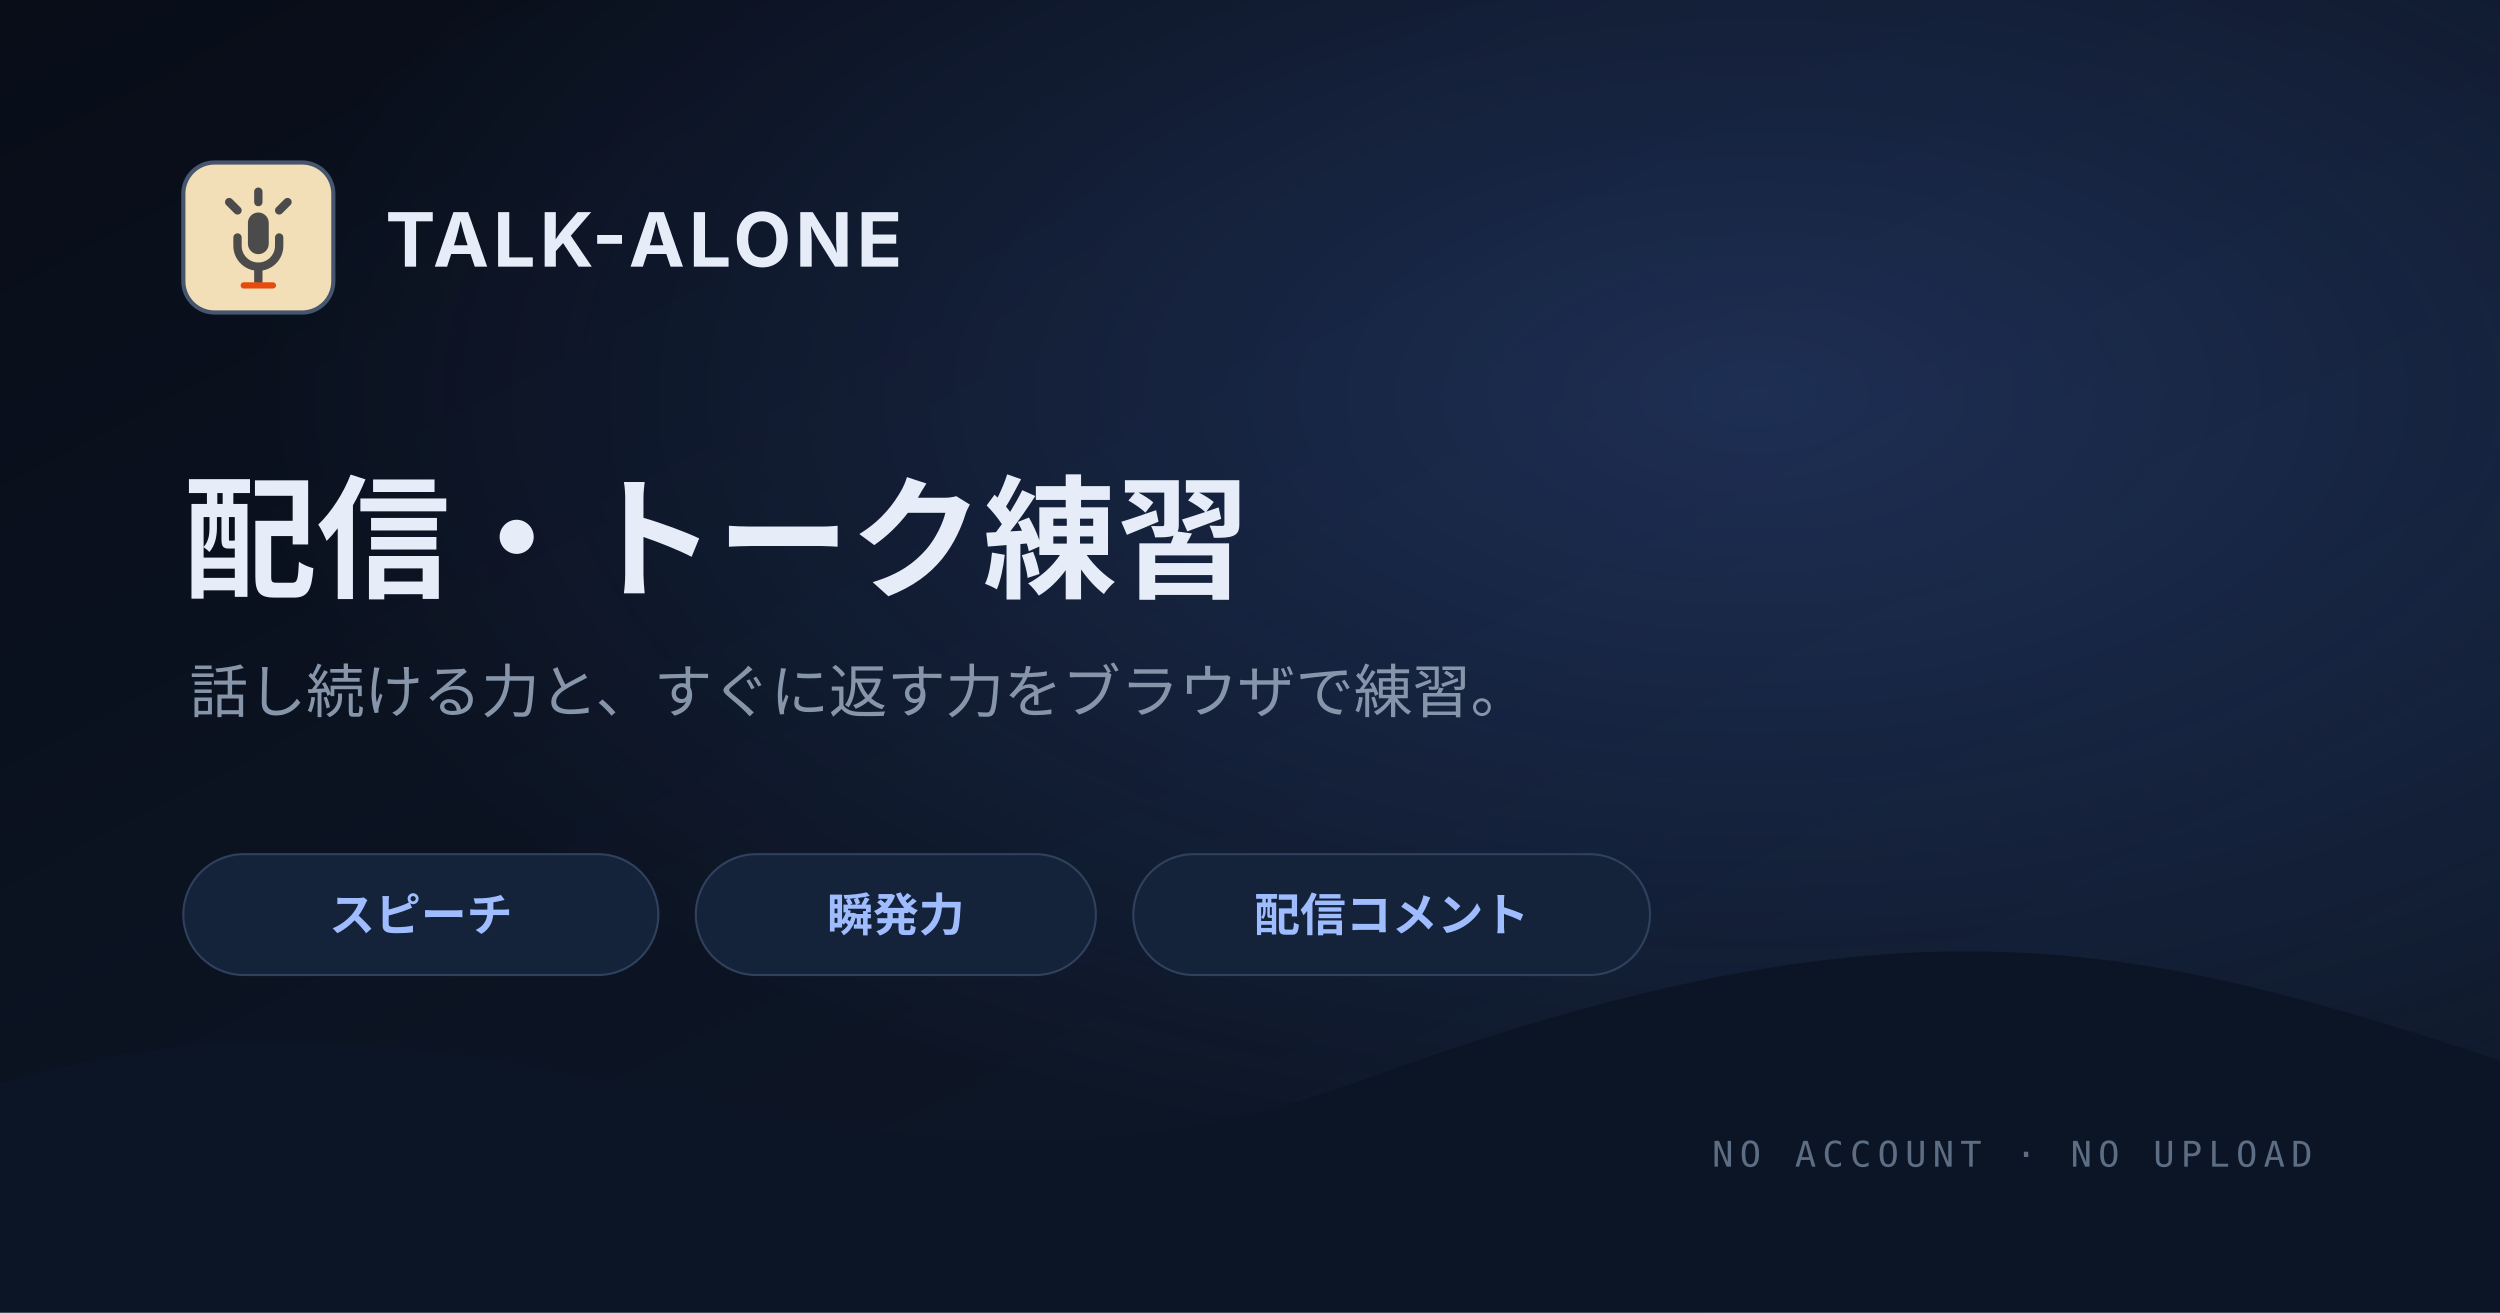
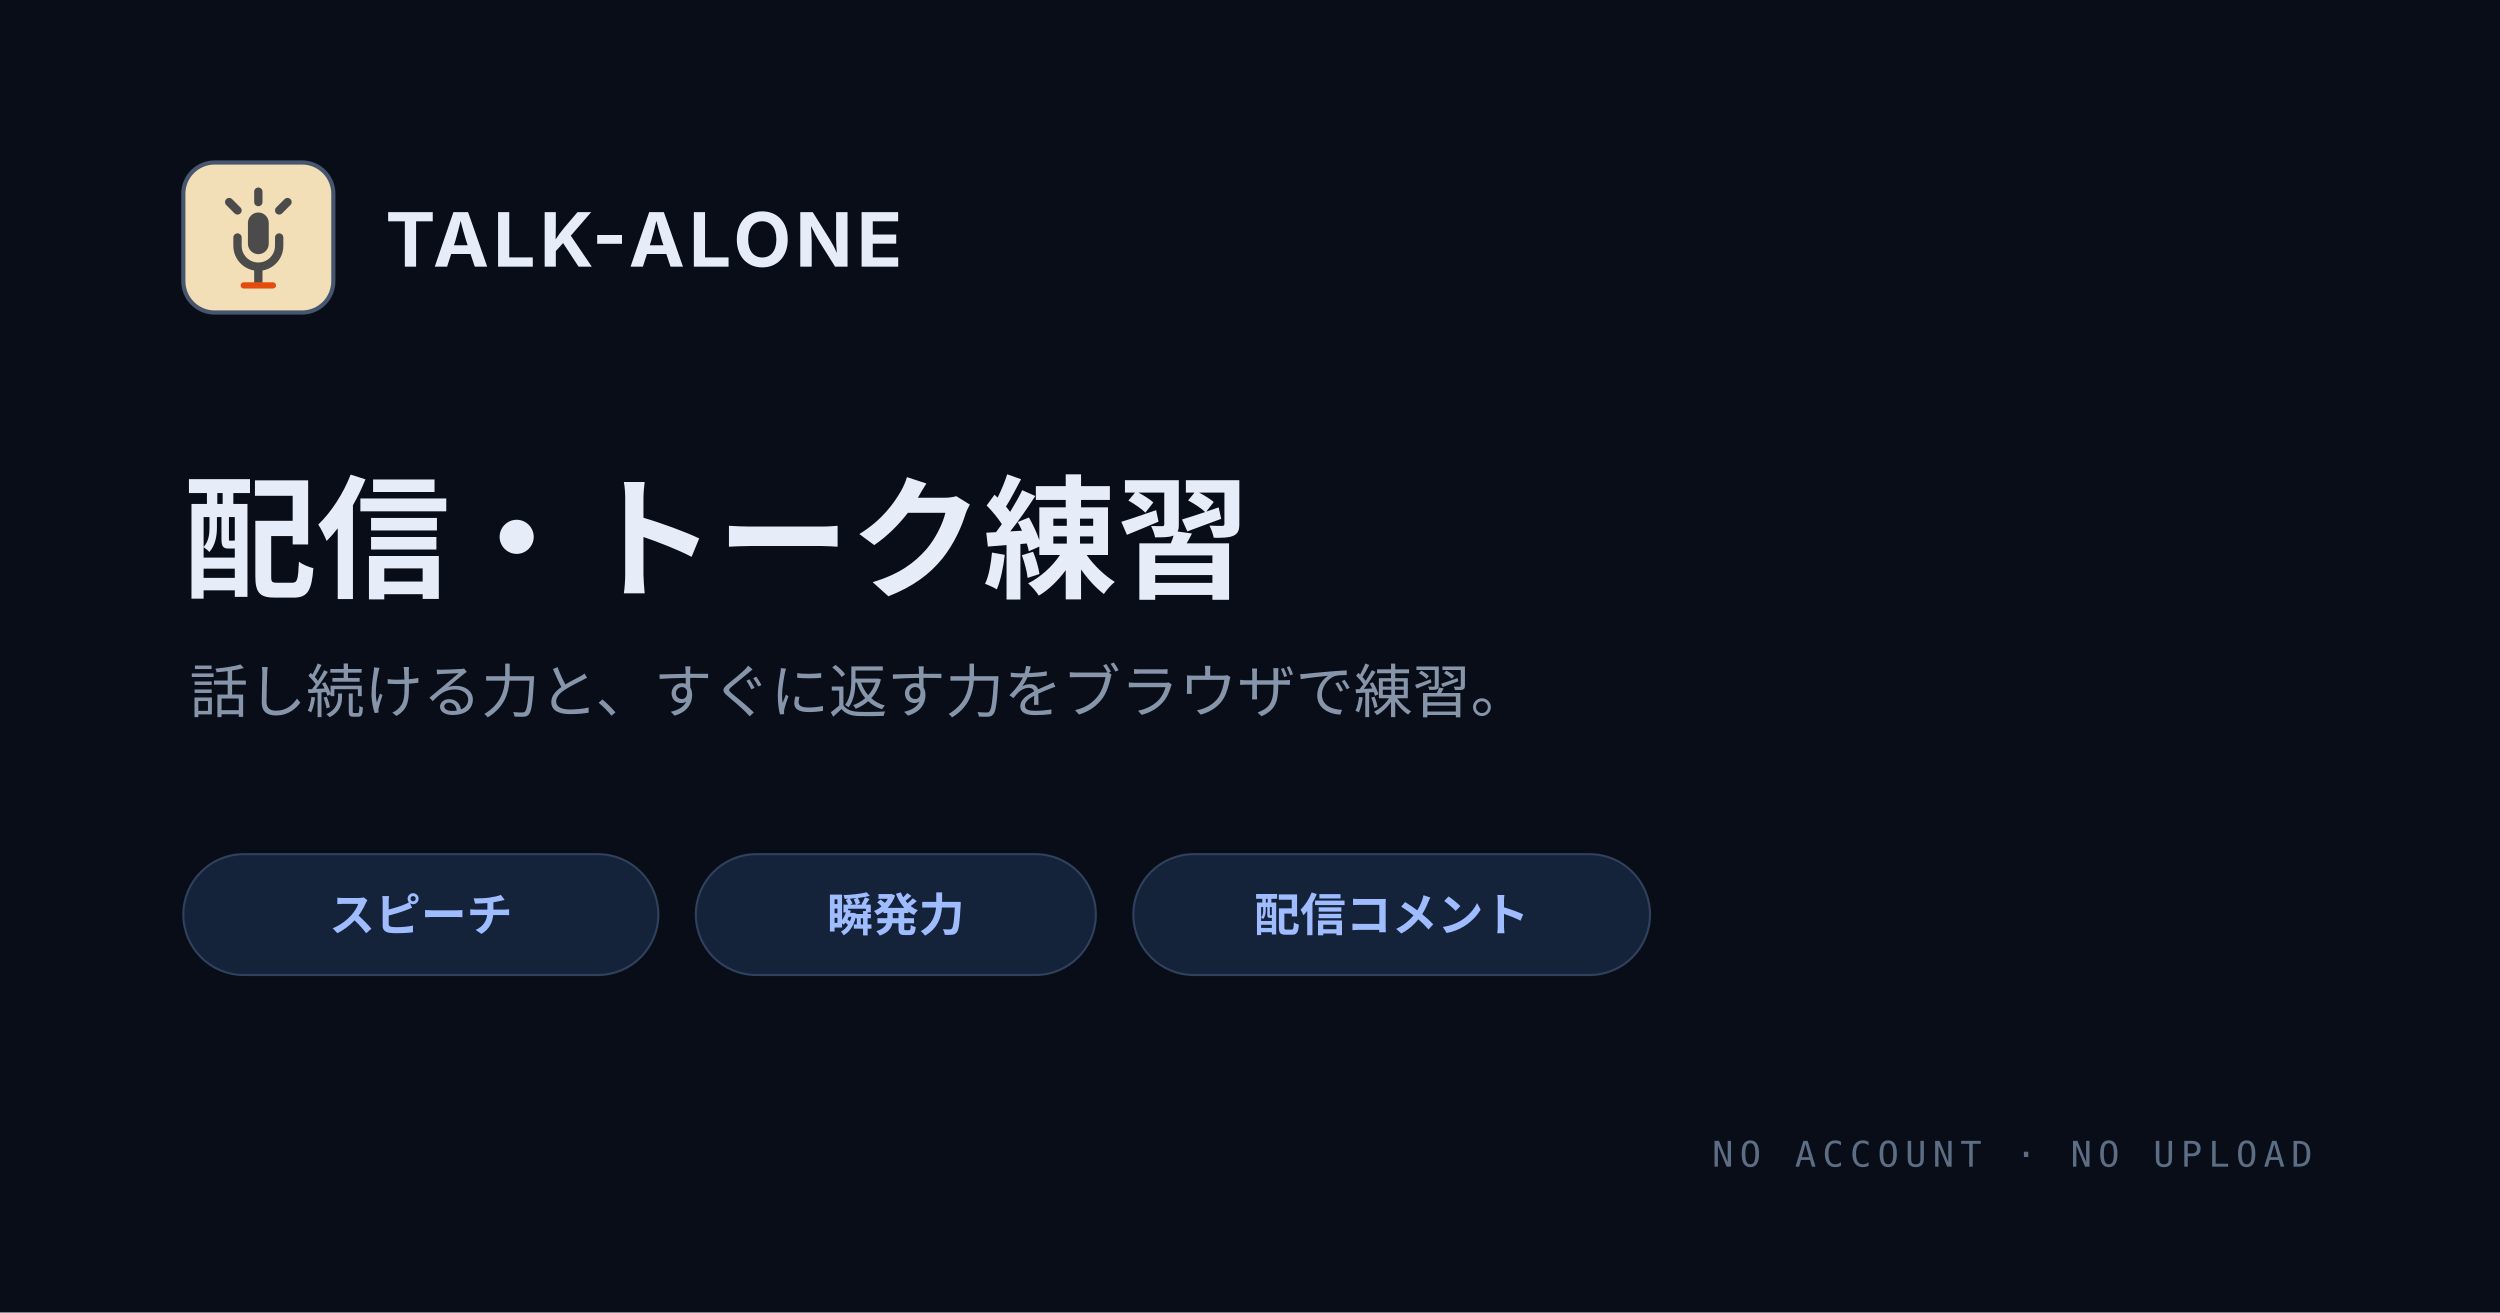
<svg xmlns="http://www.w3.org/2000/svg" width="1200" height="630" viewBox="0 0 1200 630">
-   <defs>
-     <linearGradient id="bg" x1="0" y1="0" x2="1" y2="1">
-       <stop offset="0" stop-color="#080d18" />
-       <stop offset="1" stop-color="#101b2e" />
-     </linearGradient>
-     <radialGradient id="glow" cx="70%" cy="30%" r="60%">
-       <stop offset="0" stop-color="#5b8cff" stop-opacity=".22" />
-       <stop offset="1" stop-color="#5b8cff" stop-opacity="0" />
-     </radialGradient>
-   </defs>
-   <rect width="1200" height="630" fill="url(#bg)" />
-   <rect width="1200" height="630" fill="url(#glow)" />
-   <path d="M0 520C250 445 397 612 655 518s372-66 545-9v121H0Z" fill="#0c1525" />
+   <rect width="1200" height="630" fill="#080d18" />
  <g transform="translate(88 78)">
    <rect width="72" height="72" rx="15" fill="#f2dfb7" stroke="#46566e" stroke-width="2" />
    <path d="M36 14v5M22 19l4 4M50 19l-4 4" fill="none" stroke="#4b4b4b" stroke-width="4" stroke-linecap="round" />
    <rect x="31" y="24" width="10" height="20" rx="5" fill="#4b4b4b" />
    <path d="M26 36v4a10 10 0 0 0 20 0v-4M36 50v7" fill="none" stroke="#4b4b4b" stroke-width="4" stroke-linecap="round" />
    <path d="M29 59h14" stroke="#e64b0e" stroke-width="3" stroke-linecap="round" />
  </g>
  <text x="185" y="128" fill="#e6edf8" font-family="Inter, Arial, sans-serif" font-size="36" font-weight="700" letter-spacing="2">TALK-ALONE</text>
  <text x="88" y="282" fill="#e6edf8" font-family="Inter, 'Noto Sans JP', sans-serif" font-size="64" font-weight="700">配信・トーク練習</text>
  <text x="91" y="342" fill="#8795aa" font-family="Inter, 'Noto Sans JP', sans-serif" font-size="28">話し続ける力と、すぐに返す力をブラウザで練習。</text>
  <g transform="translate(88 410)" font-family="Inter, 'Noto Sans JP', sans-serif" font-size="22" font-weight="600">
    <rect width="228" height="58" rx="29" fill="#14223a" stroke="#30415d" />
    <text x="114" y="37" fill="#9fbcff" text-anchor="middle">スピーチ</text>
    <rect x="246" width="192" height="58" rx="29" fill="#14223a" stroke="#30415d" />
    <text x="342" y="37" fill="#9fbcff" text-anchor="middle">瞬発力</text>
    <rect x="456" width="248" height="58" rx="29" fill="#14223a" stroke="#30415d" />
    <text x="580" y="37" fill="#9fbcff" text-anchor="middle">配信コメント</text>
  </g>
  <text x="1110" y="560" text-anchor="end" fill="#5d6d84" font-family="ui-monospace, monospace" font-size="17" letter-spacing="3">NO ACCOUNT · NO UPLOAD</text>
</svg>
